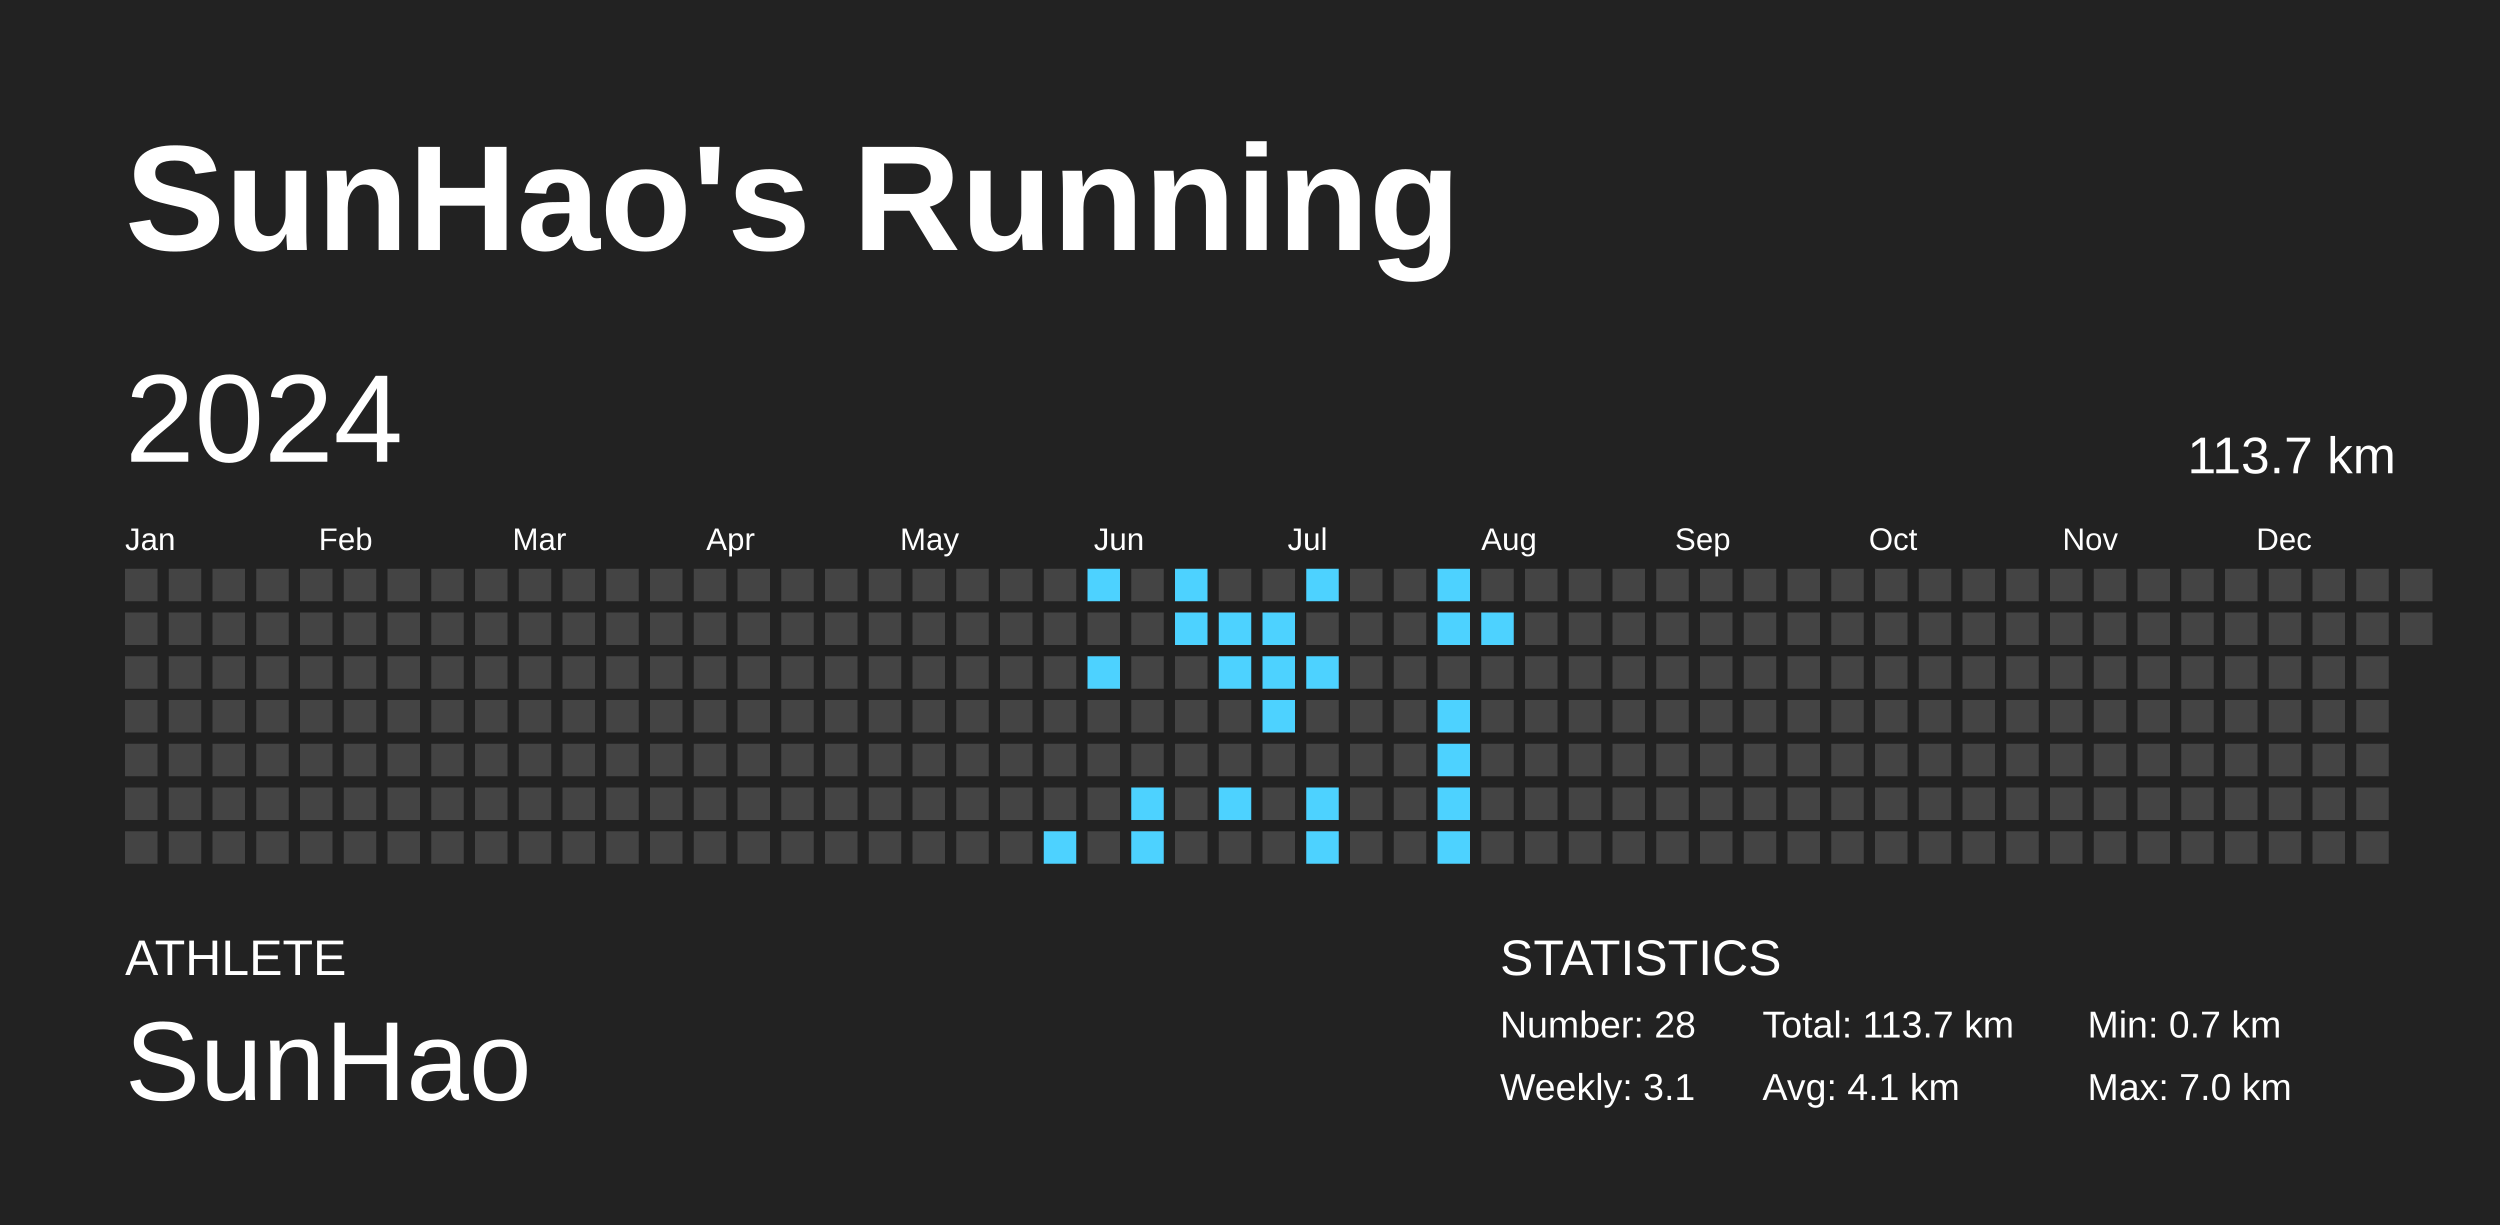
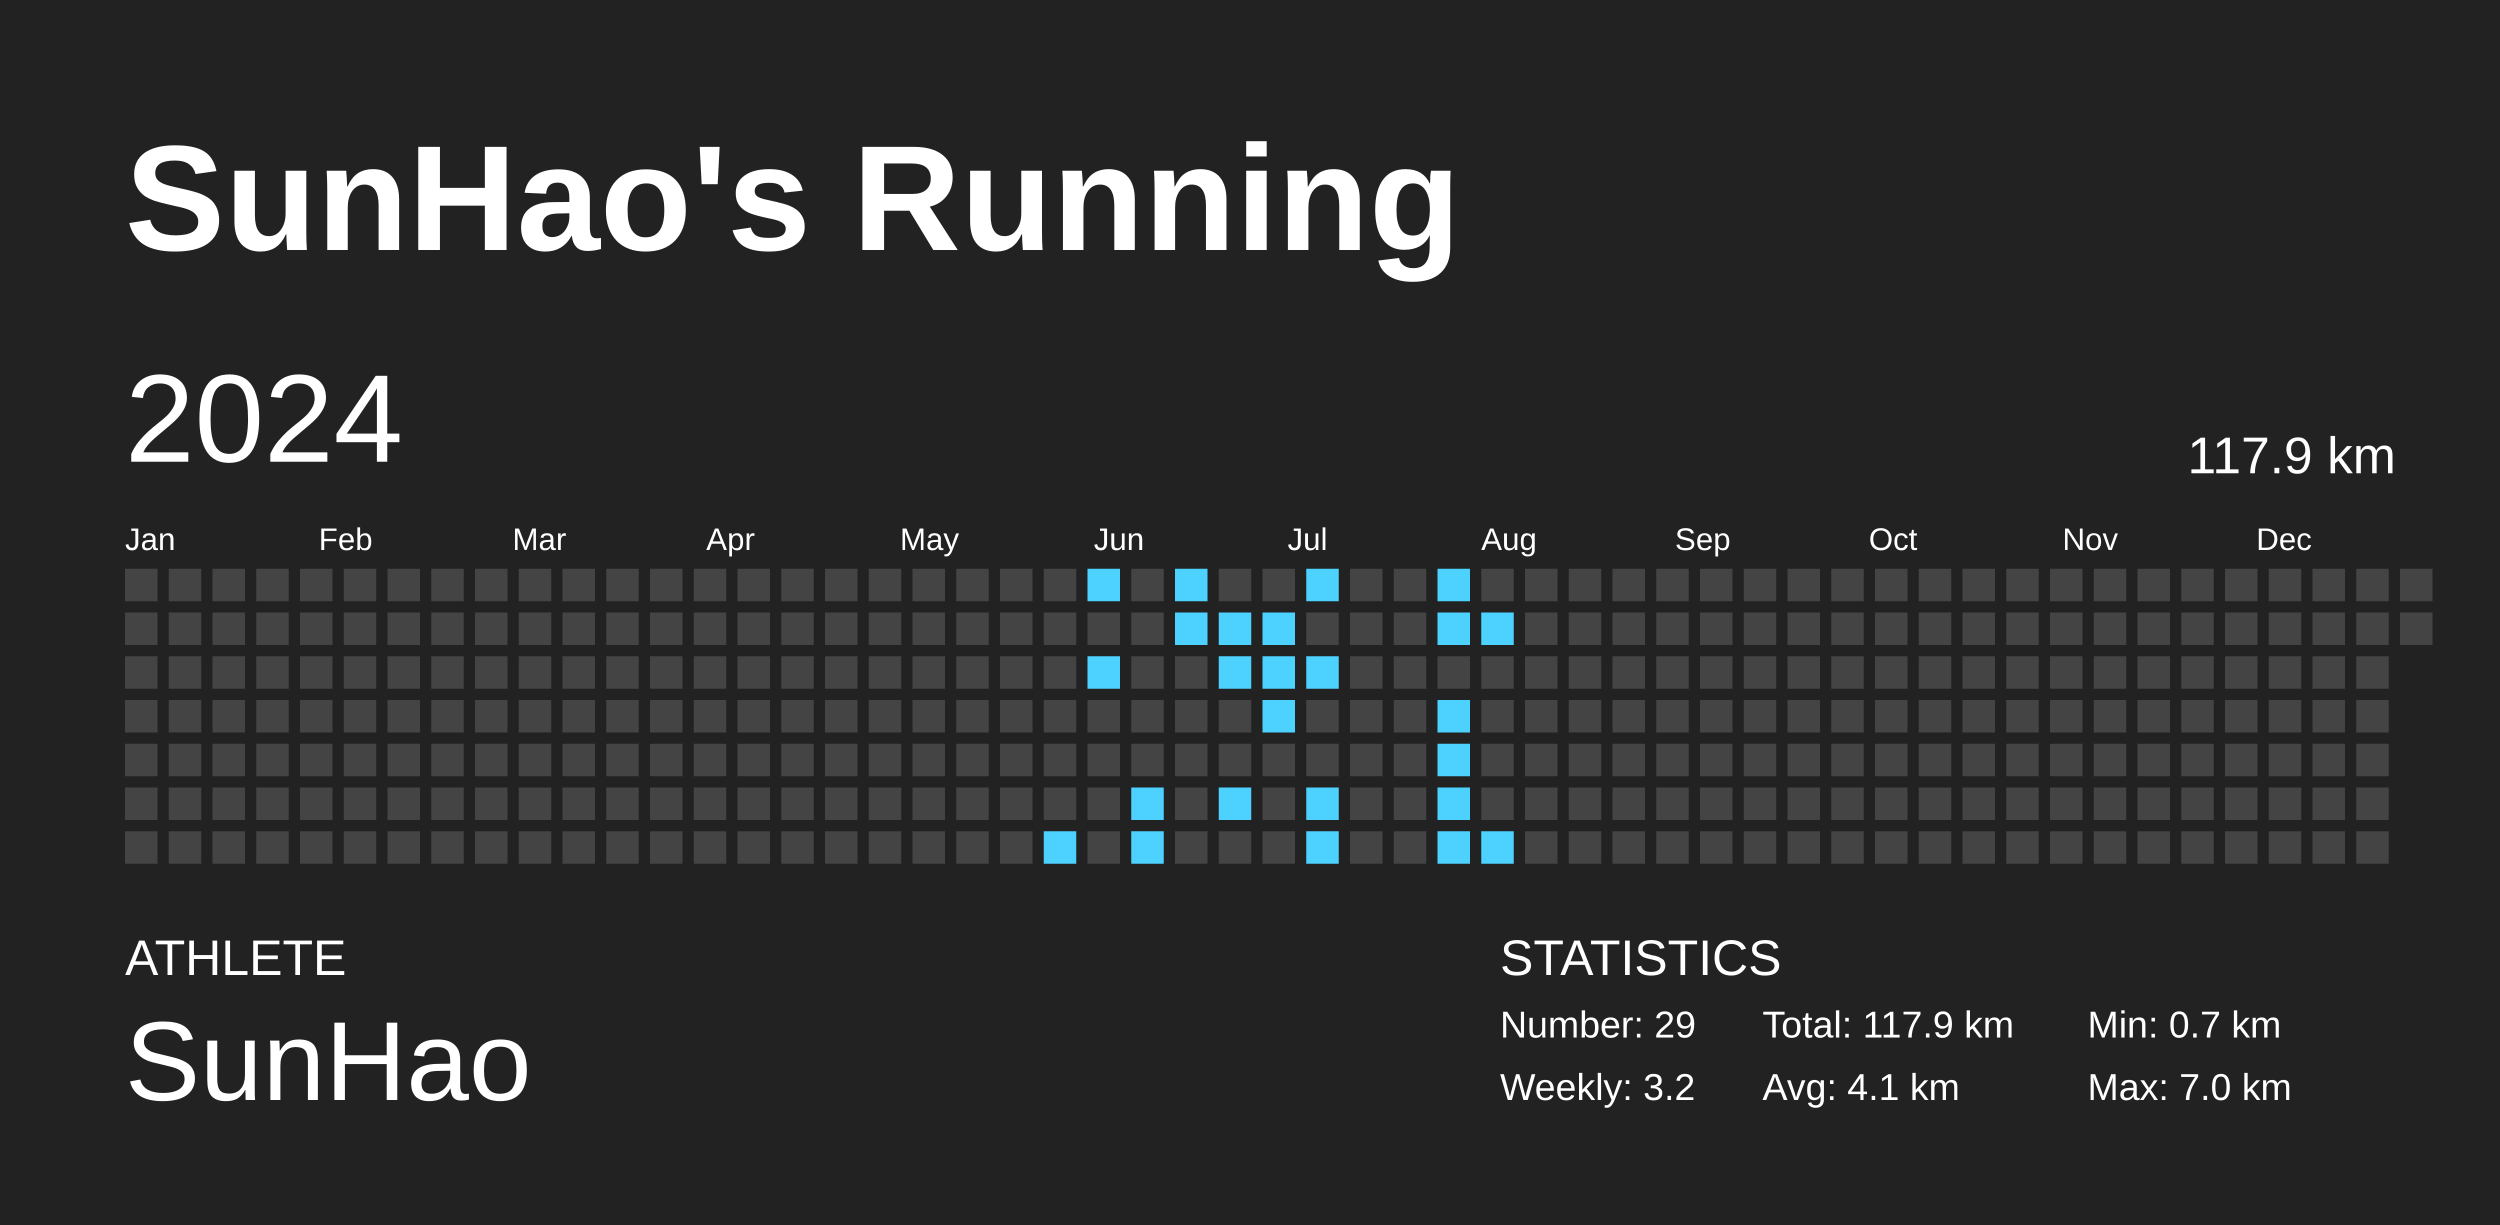
<svg xmlns="http://www.w3.org/2000/svg" baseProfile="full" height="98mm" version="1.1" viewBox="0,0,200,98" width="200mm">
  <defs />
  <rect fill="#222222" height="98" width="200" x="0" y="0" />
  <text fill="#FFFFFF" style="font-size:12px; font-family:Arial; font-weight:bold;" x="10" y="20">SunHao's Running</text>
  <text fill="#FFFFFF" style="font-size:4px; font-family:Arial" x="10" y="78">ATHLETE</text>
  <text fill="#FFFFFF" style="font-size:9px; font-family:Arial" x="10" y="88">SunHao</text>
  <text fill="#FFFFFF" style="font-size:4px; font-family:Arial" x="120" y="78">STATISTICS</text>
-   <text fill="#FFFFFF" style="font-size:3px; font-family:Arial" x="120" y="83">Number: 28</text>
-   <text fill="#FFFFFF" style="font-size:3px; font-family:Arial" x="120" y="88">Weekly: 3.1</text>
-   <text fill="#FFFFFF" style="font-size:3px; font-family:Arial" x="141" y="83">Total: 113.7 km</text>
+   <text fill="#FFFFFF" style="font-size:3px; font-family:Arial" x="120" y="83">Number: 29</text>
+   <text fill="#FFFFFF" style="font-size:3px; font-family:Arial" x="120" y="88">Weekly: 3.2</text>
+   <text fill="#FFFFFF" style="font-size:3px; font-family:Arial" x="141" y="83">Total: 117.9 km</text>
  <text fill="#FFFFFF" style="font-size:3px; font-family:Arial" x="141" y="88">Avg: 4.1 km</text>
  <text fill="#FFFFFF" style="font-size:3px; font-family:Arial" x="167" y="83">Min: 0.7 km</text>
  <text fill="#FFFFFF" style="font-size:3px; font-family:Arial" x="167" y="88">Max: 7.0 km</text>
  <text dominant-baseline="hanging" fill="#FFFFFF" style="font-size:10.0px; font-family:Arial;" x="10" y="30">2024</text>
-   <text dominant-baseline="hanging" fill="#FFFFFF" style="font-size:4.125px; font-family:Arial;" x="175" y="35">113.7 km</text>
+   <text dominant-baseline="hanging" fill="#FFFFFF" style="font-size:4.125px; font-family:Arial;" x="175" y="35">117.9 km</text>
  <text fill="#FFFFFF" style="font-size:2.5px; font-family:Arial" x="10.0" y="44">Jan</text>
  <text fill="#FFFFFF" style="font-size:2.5px; font-family:Arial" x="25.5" y="44">Feb</text>
  <text fill="#FFFFFF" style="font-size:2.5px; font-family:Arial" x="41.0" y="44">Mar</text>
  <text fill="#FFFFFF" style="font-size:2.5px; font-family:Arial" x="56.5" y="44">Apr</text>
  <text fill="#FFFFFF" style="font-size:2.5px; font-family:Arial" x="72.0" y="44">May</text>
  <text fill="#FFFFFF" style="font-size:2.5px; font-family:Arial" x="87.5" y="44">Jun</text>
  <text fill="#FFFFFF" style="font-size:2.5px; font-family:Arial" x="103.0" y="44">Jul</text>
  <text fill="#FFFFFF" style="font-size:2.5px; font-family:Arial" x="118.5" y="44">Aug</text>
  <text fill="#FFFFFF" style="font-size:2.5px; font-family:Arial" x="134.0" y="44">Sep</text>
  <text fill="#FFFFFF" style="font-size:2.5px; font-family:Arial" x="149.5" y="44">Oct</text>
  <text fill="#FFFFFF" style="font-size:2.5px; font-family:Arial" x="165.0" y="44">Nov</text>
  <text fill="#FFFFFF" style="font-size:2.5px; font-family:Arial" x="180.5" y="44">Dec</text>
  <rect fill="#444444" height="2.6" width="2.6" x="10.0" y="45.5" />
  <rect fill="#444444" height="2.6" width="2.6" x="10.0" y="49.0" />
  <rect fill="#444444" height="2.6" width="2.6" x="10.0" y="52.5" />
  <rect fill="#444444" height="2.6" width="2.6" x="10.0" y="56.0" />
  <rect fill="#444444" height="2.6" width="2.6" x="10.0" y="59.5" />
  <rect fill="#444444" height="2.6" width="2.6" x="10.0" y="63.0" />
  <rect fill="#444444" height="2.6" width="2.6" x="10.0" y="66.5" />
  <rect fill="#444444" height="2.6" width="2.6" x="13.5" y="45.5" />
  <rect fill="#444444" height="2.6" width="2.6" x="13.5" y="49.0" />
  <rect fill="#444444" height="2.6" width="2.6" x="13.5" y="52.5" />
  <rect fill="#444444" height="2.6" width="2.6" x="13.5" y="56.0" />
  <rect fill="#444444" height="2.6" width="2.6" x="13.5" y="59.5" />
  <rect fill="#444444" height="2.6" width="2.6" x="13.5" y="63.0" />
  <rect fill="#444444" height="2.6" width="2.6" x="13.5" y="66.5" />
  <rect fill="#444444" height="2.6" width="2.6" x="17.0" y="45.5" />
  <rect fill="#444444" height="2.6" width="2.6" x="17.0" y="49.0" />
  <rect fill="#444444" height="2.6" width="2.6" x="17.0" y="52.5" />
  <rect fill="#444444" height="2.6" width="2.6" x="17.0" y="56.0" />
  <rect fill="#444444" height="2.6" width="2.6" x="17.0" y="59.5" />
  <rect fill="#444444" height="2.6" width="2.6" x="17.0" y="63.0" />
  <rect fill="#444444" height="2.6" width="2.6" x="17.0" y="66.5" />
  <rect fill="#444444" height="2.6" width="2.6" x="20.5" y="45.5" />
  <rect fill="#444444" height="2.6" width="2.6" x="20.5" y="49.0" />
  <rect fill="#444444" height="2.6" width="2.6" x="20.5" y="52.5" />
  <rect fill="#444444" height="2.6" width="2.6" x="20.5" y="56.0" />
  <rect fill="#444444" height="2.6" width="2.6" x="20.5" y="59.5" />
  <rect fill="#444444" height="2.6" width="2.6" x="20.5" y="63.0" />
  <rect fill="#444444" height="2.6" width="2.6" x="20.5" y="66.5" />
  <rect fill="#444444" height="2.6" width="2.6" x="24.0" y="45.5" />
  <rect fill="#444444" height="2.6" width="2.6" x="24.0" y="49.0" />
  <rect fill="#444444" height="2.6" width="2.6" x="24.0" y="52.5" />
  <rect fill="#444444" height="2.6" width="2.6" x="24.0" y="56.0" />
  <rect fill="#444444" height="2.6" width="2.6" x="24.0" y="59.5" />
  <rect fill="#444444" height="2.6" width="2.6" x="24.0" y="63.0" />
  <rect fill="#444444" height="2.6" width="2.6" x="24.0" y="66.5" />
  <rect fill="#444444" height="2.6" width="2.6" x="27.5" y="45.5" />
  <rect fill="#444444" height="2.6" width="2.6" x="27.5" y="49.0" />
  <rect fill="#444444" height="2.6" width="2.6" x="27.5" y="52.5" />
  <rect fill="#444444" height="2.6" width="2.6" x="27.5" y="56.0" />
  <rect fill="#444444" height="2.6" width="2.6" x="27.5" y="59.5" />
  <rect fill="#444444" height="2.6" width="2.6" x="27.5" y="63.0" />
  <rect fill="#444444" height="2.6" width="2.6" x="27.5" y="66.5" />
  <rect fill="#444444" height="2.6" width="2.6" x="31.0" y="45.5" />
  <rect fill="#444444" height="2.6" width="2.6" x="31.0" y="49.0" />
  <rect fill="#444444" height="2.6" width="2.6" x="31.0" y="52.5" />
  <rect fill="#444444" height="2.6" width="2.6" x="31.0" y="56.0" />
  <rect fill="#444444" height="2.6" width="2.6" x="31.0" y="59.5" />
  <rect fill="#444444" height="2.6" width="2.6" x="31.0" y="63.0" />
  <rect fill="#444444" height="2.6" width="2.6" x="31.0" y="66.5" />
  <rect fill="#444444" height="2.6" width="2.6" x="34.5" y="45.5" />
  <rect fill="#444444" height="2.6" width="2.6" x="34.5" y="49.0" />
  <rect fill="#444444" height="2.6" width="2.6" x="34.5" y="52.5" />
  <rect fill="#444444" height="2.6" width="2.6" x="34.5" y="56.0" />
  <rect fill="#444444" height="2.6" width="2.6" x="34.5" y="59.5" />
  <rect fill="#444444" height="2.6" width="2.6" x="34.5" y="63.0" />
  <rect fill="#444444" height="2.6" width="2.6" x="34.5" y="66.5" />
  <rect fill="#444444" height="2.6" width="2.6" x="38.0" y="45.5" />
  <rect fill="#444444" height="2.6" width="2.6" x="38.0" y="49.0" />
  <rect fill="#444444" height="2.6" width="2.6" x="38.0" y="52.5" />
  <rect fill="#444444" height="2.6" width="2.6" x="38.0" y="56.0" />
  <rect fill="#444444" height="2.6" width="2.6" x="38.0" y="59.5" />
  <rect fill="#444444" height="2.6" width="2.6" x="38.0" y="63.0" />
  <rect fill="#444444" height="2.6" width="2.6" x="38.0" y="66.5" />
  <rect fill="#444444" height="2.6" width="2.6" x="41.5" y="45.5" />
  <rect fill="#444444" height="2.6" width="2.6" x="41.5" y="49.0" />
  <rect fill="#444444" height="2.6" width="2.6" x="41.5" y="52.5" />
  <rect fill="#444444" height="2.6" width="2.6" x="41.5" y="56.0" />
  <rect fill="#444444" height="2.6" width="2.6" x="41.5" y="59.5" />
  <rect fill="#444444" height="2.6" width="2.6" x="41.5" y="63.0" />
  <rect fill="#444444" height="2.6" width="2.6" x="41.5" y="66.5" />
  <rect fill="#444444" height="2.6" width="2.6" x="45.0" y="45.5" />
  <rect fill="#444444" height="2.6" width="2.6" x="45.0" y="49.0" />
  <rect fill="#444444" height="2.6" width="2.6" x="45.0" y="52.5" />
  <rect fill="#444444" height="2.6" width="2.6" x="45.0" y="56.0" />
  <rect fill="#444444" height="2.6" width="2.6" x="45.0" y="59.5" />
  <rect fill="#444444" height="2.6" width="2.6" x="45.0" y="63.0" />
  <rect fill="#444444" height="2.6" width="2.6" x="45.0" y="66.5" />
  <rect fill="#444444" height="2.6" width="2.6" x="48.5" y="45.5" />
  <rect fill="#444444" height="2.6" width="2.6" x="48.5" y="49.0" />
  <rect fill="#444444" height="2.6" width="2.6" x="48.5" y="52.5" />
  <rect fill="#444444" height="2.6" width="2.6" x="48.5" y="56.0" />
  <rect fill="#444444" height="2.6" width="2.6" x="48.5" y="59.5" />
  <rect fill="#444444" height="2.6" width="2.6" x="48.5" y="63.0" />
  <rect fill="#444444" height="2.6" width="2.6" x="48.5" y="66.5" />
  <rect fill="#444444" height="2.6" width="2.6" x="52.0" y="45.5" />
  <rect fill="#444444" height="2.6" width="2.6" x="52.0" y="49.0" />
  <rect fill="#444444" height="2.6" width="2.6" x="52.0" y="52.5" />
  <rect fill="#444444" height="2.6" width="2.6" x="52.0" y="56.0" />
  <rect fill="#444444" height="2.6" width="2.6" x="52.0" y="59.5" />
  <rect fill="#444444" height="2.6" width="2.6" x="52.0" y="63.0" />
  <rect fill="#444444" height="2.6" width="2.6" x="52.0" y="66.5" />
  <rect fill="#444444" height="2.6" width="2.6" x="55.5" y="45.5" />
  <rect fill="#444444" height="2.6" width="2.6" x="55.5" y="49.0" />
  <rect fill="#444444" height="2.6" width="2.6" x="55.5" y="52.5" />
  <rect fill="#444444" height="2.6" width="2.6" x="55.5" y="56.0" />
  <rect fill="#444444" height="2.6" width="2.6" x="55.5" y="59.5" />
  <rect fill="#444444" height="2.6" width="2.6" x="55.5" y="63.0" />
  <rect fill="#444444" height="2.6" width="2.6" x="55.5" y="66.5" />
  <rect fill="#444444" height="2.6" width="2.6" x="59.0" y="45.5" />
  <rect fill="#444444" height="2.6" width="2.6" x="59.0" y="49.0" />
  <rect fill="#444444" height="2.6" width="2.6" x="59.0" y="52.5" />
  <rect fill="#444444" height="2.6" width="2.6" x="59.0" y="56.0" />
  <rect fill="#444444" height="2.6" width="2.6" x="59.0" y="59.5" />
  <rect fill="#444444" height="2.6" width="2.6" x="59.0" y="63.0" />
  <rect fill="#444444" height="2.6" width="2.6" x="59.0" y="66.5" />
  <rect fill="#444444" height="2.6" width="2.6" x="62.5" y="45.5" />
  <rect fill="#444444" height="2.6" width="2.6" x="62.5" y="49.0" />
  <rect fill="#444444" height="2.6" width="2.6" x="62.5" y="52.5" />
  <rect fill="#444444" height="2.6" width="2.6" x="62.5" y="56.0" />
  <rect fill="#444444" height="2.6" width="2.6" x="62.5" y="59.5" />
  <rect fill="#444444" height="2.6" width="2.6" x="62.5" y="63.0" />
  <rect fill="#444444" height="2.6" width="2.6" x="62.5" y="66.5" />
  <rect fill="#444444" height="2.6" width="2.6" x="66.0" y="45.5" />
  <rect fill="#444444" height="2.6" width="2.6" x="66.0" y="49.0" />
  <rect fill="#444444" height="2.6" width="2.6" x="66.0" y="52.5" />
  <rect fill="#444444" height="2.6" width="2.6" x="66.0" y="56.0" />
  <rect fill="#444444" height="2.6" width="2.6" x="66.0" y="59.5" />
  <rect fill="#444444" height="2.6" width="2.6" x="66.0" y="63.0" />
  <rect fill="#444444" height="2.6" width="2.6" x="66.0" y="66.5" />
  <rect fill="#444444" height="2.6" width="2.6" x="69.5" y="45.5" />
  <rect fill="#444444" height="2.6" width="2.6" x="69.5" y="49.0" />
  <rect fill="#444444" height="2.6" width="2.6" x="69.5" y="52.5" />
  <rect fill="#444444" height="2.6" width="2.6" x="69.5" y="56.0" />
  <rect fill="#444444" height="2.6" width="2.6" x="69.5" y="59.5" />
  <rect fill="#444444" height="2.6" width="2.6" x="69.5" y="63.0" />
  <rect fill="#444444" height="2.6" width="2.6" x="69.5" y="66.5" />
  <rect fill="#444444" height="2.6" width="2.6" x="73.0" y="45.5" />
  <rect fill="#444444" height="2.6" width="2.6" x="73.0" y="49.0" />
  <rect fill="#444444" height="2.6" width="2.6" x="73.0" y="52.5" />
  <rect fill="#444444" height="2.6" width="2.6" x="73.0" y="56.0" />
  <rect fill="#444444" height="2.6" width="2.6" x="73.0" y="59.5" />
  <rect fill="#444444" height="2.6" width="2.6" x="73.0" y="63.0" />
  <rect fill="#444444" height="2.6" width="2.6" x="73.0" y="66.5" />
  <rect fill="#444444" height="2.6" width="2.6" x="76.5" y="45.5" />
  <rect fill="#444444" height="2.6" width="2.6" x="76.5" y="49.0" />
  <rect fill="#444444" height="2.6" width="2.6" x="76.5" y="52.5" />
  <rect fill="#444444" height="2.6" width="2.6" x="76.5" y="56.0" />
  <rect fill="#444444" height="2.6" width="2.6" x="76.5" y="59.5" />
  <rect fill="#444444" height="2.6" width="2.6" x="76.5" y="63.0" />
  <rect fill="#444444" height="2.6" width="2.6" x="76.5" y="66.5" />
  <rect fill="#444444" height="2.6" width="2.6" x="80.0" y="45.5" />
  <rect fill="#444444" height="2.6" width="2.6" x="80.0" y="49.0" />
  <rect fill="#444444" height="2.6" width="2.6" x="80.0" y="52.5" />
  <rect fill="#444444" height="2.6" width="2.6" x="80.0" y="56.0" />
  <rect fill="#444444" height="2.6" width="2.6" x="80.0" y="59.5" />
  <rect fill="#444444" height="2.6" width="2.6" x="80.0" y="63.0" />
  <rect fill="#444444" height="2.6" width="2.6" x="80.0" y="66.5" />
  <rect fill="#444444" height="2.6" width="2.6" x="83.5" y="45.5" />
  <rect fill="#444444" height="2.6" width="2.6" x="83.5" y="49.0" />
  <rect fill="#444444" height="2.6" width="2.6" x="83.5" y="52.5" />
  <rect fill="#444444" height="2.6" width="2.6" x="83.5" y="56.0" />
  <rect fill="#444444" height="2.6" width="2.6" x="83.5" y="59.5" />
  <rect fill="#444444" height="2.6" width="2.6" x="83.5" y="63.0" />
  <rect fill="#4dd2ff" height="2.6" width="2.6" x="83.5" y="66.5" />
  <rect fill="#4dd2ff" height="2.6" width="2.6" x="87.0" y="45.5" />
  <rect fill="#444444" height="2.6" width="2.6" x="87.0" y="49.0" />
  <rect fill="#4dd2ff" height="2.6" width="2.6" x="87.0" y="52.5" />
  <rect fill="#444444" height="2.6" width="2.6" x="87.0" y="56.0" />
  <rect fill="#444444" height="2.6" width="2.6" x="87.0" y="59.5" />
  <rect fill="#444444" height="2.6" width="2.6" x="87.0" y="63.0" />
  <rect fill="#444444" height="2.6" width="2.6" x="87.0" y="66.5" />
  <rect fill="#444444" height="2.6" width="2.6" x="90.5" y="45.5" />
  <rect fill="#444444" height="2.6" width="2.6" x="90.5" y="49.0" />
  <rect fill="#444444" height="2.6" width="2.6" x="90.5" y="52.5" />
  <rect fill="#444444" height="2.6" width="2.6" x="90.5" y="56.0" />
  <rect fill="#444444" height="2.6" width="2.6" x="90.5" y="59.5" />
  <rect fill="#4dd2ff" height="2.6" width="2.6" x="90.5" y="63.0" />
  <rect fill="#4dd2ff" height="2.6" width="2.6" x="90.5" y="66.5" />
  <rect fill="#4dd2ff" height="2.6" width="2.6" x="94.0" y="45.5" />
  <rect fill="#4dd2ff" height="2.6" width="2.6" x="94.0" y="49.0" />
  <rect fill="#444444" height="2.6" width="2.6" x="94.0" y="52.5" />
  <rect fill="#444444" height="2.6" width="2.6" x="94.0" y="56.0" />
  <rect fill="#444444" height="2.6" width="2.6" x="94.0" y="59.5" />
  <rect fill="#444444" height="2.6" width="2.6" x="94.0" y="63.0" />
  <rect fill="#444444" height="2.6" width="2.6" x="94.0" y="66.5" />
  <rect fill="#444444" height="2.6" width="2.6" x="97.5" y="45.5" />
  <rect fill="#4dd2ff" height="2.6" width="2.6" x="97.5" y="49.0" />
  <rect fill="#4dd2ff" height="2.6" width="2.6" x="97.5" y="52.5" />
  <rect fill="#444444" height="2.6" width="2.6" x="97.5" y="56.0" />
  <rect fill="#444444" height="2.6" width="2.6" x="97.5" y="59.5" />
  <rect fill="#4dd2ff" height="2.6" width="2.6" x="97.5" y="63.0" />
  <rect fill="#444444" height="2.6" width="2.6" x="97.5" y="66.5" />
  <rect fill="#444444" height="2.6" width="2.6" x="101.0" y="45.5" />
  <rect fill="#4dd2ff" height="2.6" width="2.6" x="101.0" y="49.0" />
  <rect fill="#4dd2ff" height="2.6" width="2.6" x="101.0" y="52.5" />
  <rect fill="#4dd2ff" height="2.6" width="2.6" x="101.0" y="56.0" />
  <rect fill="#444444" height="2.6" width="2.6" x="101.0" y="59.5" />
  <rect fill="#444444" height="2.6" width="2.6" x="101.0" y="63.0" />
  <rect fill="#444444" height="2.6" width="2.6" x="101.0" y="66.5" />
  <rect fill="#4dd2ff" height="2.6" width="2.6" x="104.5" y="45.5" />
  <rect fill="#444444" height="2.6" width="2.6" x="104.5" y="49.0" />
  <rect fill="#4dd2ff" height="2.6" width="2.6" x="104.5" y="52.5" />
  <rect fill="#444444" height="2.6" width="2.6" x="104.5" y="56.0" />
  <rect fill="#444444" height="2.6" width="2.6" x="104.5" y="59.5" />
  <rect fill="#4dd2ff" height="2.6" width="2.6" x="104.5" y="63.0" />
  <rect fill="#4dd2ff" height="2.6" width="2.6" x="104.5" y="66.5" />
  <rect fill="#444444" height="2.6" width="2.6" x="108.0" y="45.5" />
  <rect fill="#444444" height="2.6" width="2.6" x="108.0" y="49.0" />
  <rect fill="#444444" height="2.6" width="2.6" x="108.0" y="52.5" />
  <rect fill="#444444" height="2.6" width="2.6" x="108.0" y="56.0" />
  <rect fill="#444444" height="2.6" width="2.6" x="108.0" y="59.5" />
  <rect fill="#444444" height="2.6" width="2.6" x="108.0" y="63.0" />
  <rect fill="#444444" height="2.6" width="2.6" x="108.0" y="66.5" />
  <rect fill="#444444" height="2.6" width="2.6" x="111.5" y="45.5" />
  <rect fill="#444444" height="2.6" width="2.6" x="111.5" y="49.0" />
  <rect fill="#444444" height="2.6" width="2.6" x="111.5" y="52.5" />
  <rect fill="#444444" height="2.6" width="2.6" x="111.5" y="56.0" />
  <rect fill="#444444" height="2.6" width="2.6" x="111.5" y="59.5" />
  <rect fill="#444444" height="2.6" width="2.6" x="111.5" y="63.0" />
  <rect fill="#444444" height="2.6" width="2.6" x="111.5" y="66.5" />
  <rect fill="#4dd2ff" height="2.6" width="2.6" x="115.0" y="45.5" />
  <rect fill="#4dd2ff" height="2.6" width="2.6" x="115.0" y="49.0" />
  <rect fill="#444444" height="2.6" width="2.6" x="115.0" y="52.5" />
  <rect fill="#4dd2ff" height="2.6" width="2.6" x="115.0" y="56.0" />
  <rect fill="#4dd2ff" height="2.6" width="2.6" x="115.0" y="59.5" />
  <rect fill="#4dd2ff" height="2.6" width="2.6" x="115.0" y="63.0" />
  <rect fill="#4dd2ff" height="2.6" width="2.6" x="115.0" y="66.5" />
  <rect fill="#444444" height="2.6" width="2.6" x="118.5" y="45.5" />
  <rect fill="#4dd2ff" height="2.6" width="2.6" x="118.5" y="49.0" />
  <rect fill="#444444" height="2.6" width="2.6" x="118.5" y="52.5" />
  <rect fill="#444444" height="2.6" width="2.6" x="118.5" y="56.0" />
  <rect fill="#444444" height="2.6" width="2.6" x="118.5" y="59.5" />
  <rect fill="#444444" height="2.6" width="2.6" x="118.5" y="63.0" />
-   <rect fill="#444444" height="2.6" width="2.6" x="118.5" y="66.5" />
+   <rect fill="#4dd2ff" height="2.6" width="2.6" x="118.5" y="66.5" />
  <rect fill="#444444" height="2.6" width="2.6" x="122.0" y="45.5" />
  <rect fill="#444444" height="2.6" width="2.6" x="122.0" y="49.0" />
  <rect fill="#444444" height="2.6" width="2.6" x="122.0" y="52.5" />
  <rect fill="#444444" height="2.6" width="2.6" x="122.0" y="56.0" />
  <rect fill="#444444" height="2.6" width="2.6" x="122.0" y="59.5" />
  <rect fill="#444444" height="2.6" width="2.6" x="122.0" y="63.0" />
  <rect fill="#444444" height="2.6" width="2.6" x="122.0" y="66.5" />
  <rect fill="#444444" height="2.6" width="2.6" x="125.5" y="45.5" />
  <rect fill="#444444" height="2.6" width="2.6" x="125.5" y="49.0" />
  <rect fill="#444444" height="2.6" width="2.6" x="125.5" y="52.5" />
  <rect fill="#444444" height="2.6" width="2.6" x="125.5" y="56.0" />
  <rect fill="#444444" height="2.6" width="2.6" x="125.5" y="59.5" />
  <rect fill="#444444" height="2.6" width="2.6" x="125.5" y="63.0" />
  <rect fill="#444444" height="2.6" width="2.6" x="125.5" y="66.5" />
  <rect fill="#444444" height="2.6" width="2.6" x="129.0" y="45.5" />
  <rect fill="#444444" height="2.6" width="2.6" x="129.0" y="49.0" />
  <rect fill="#444444" height="2.6" width="2.6" x="129.0" y="52.5" />
  <rect fill="#444444" height="2.6" width="2.6" x="129.0" y="56.0" />
  <rect fill="#444444" height="2.6" width="2.6" x="129.0" y="59.5" />
  <rect fill="#444444" height="2.6" width="2.6" x="129.0" y="63.0" />
  <rect fill="#444444" height="2.6" width="2.6" x="129.0" y="66.5" />
  <rect fill="#444444" height="2.6" width="2.6" x="132.5" y="45.5" />
  <rect fill="#444444" height="2.6" width="2.6" x="132.5" y="49.0" />
  <rect fill="#444444" height="2.6" width="2.6" x="132.5" y="52.5" />
  <rect fill="#444444" height="2.6" width="2.6" x="132.5" y="56.0" />
  <rect fill="#444444" height="2.6" width="2.6" x="132.5" y="59.5" />
  <rect fill="#444444" height="2.6" width="2.6" x="132.5" y="63.0" />
  <rect fill="#444444" height="2.6" width="2.6" x="132.5" y="66.5" />
  <rect fill="#444444" height="2.6" width="2.6" x="136.0" y="45.5" />
  <rect fill="#444444" height="2.6" width="2.6" x="136.0" y="49.0" />
  <rect fill="#444444" height="2.6" width="2.6" x="136.0" y="52.5" />
  <rect fill="#444444" height="2.6" width="2.6" x="136.0" y="56.0" />
  <rect fill="#444444" height="2.6" width="2.6" x="136.0" y="59.5" />
  <rect fill="#444444" height="2.6" width="2.6" x="136.0" y="63.0" />
  <rect fill="#444444" height="2.6" width="2.6" x="136.0" y="66.5" />
  <rect fill="#444444" height="2.6" width="2.6" x="139.5" y="45.5" />
  <rect fill="#444444" height="2.6" width="2.6" x="139.5" y="49.0" />
  <rect fill="#444444" height="2.6" width="2.6" x="139.5" y="52.5" />
  <rect fill="#444444" height="2.6" width="2.6" x="139.5" y="56.0" />
  <rect fill="#444444" height="2.6" width="2.6" x="139.5" y="59.5" />
  <rect fill="#444444" height="2.6" width="2.6" x="139.5" y="63.0" />
  <rect fill="#444444" height="2.6" width="2.6" x="139.5" y="66.5" />
  <rect fill="#444444" height="2.6" width="2.6" x="143.0" y="45.5" />
  <rect fill="#444444" height="2.6" width="2.6" x="143.0" y="49.0" />
  <rect fill="#444444" height="2.6" width="2.6" x="143.0" y="52.5" />
  <rect fill="#444444" height="2.6" width="2.6" x="143.0" y="56.0" />
  <rect fill="#444444" height="2.6" width="2.6" x="143.0" y="59.5" />
  <rect fill="#444444" height="2.6" width="2.6" x="143.0" y="63.0" />
  <rect fill="#444444" height="2.6" width="2.6" x="143.0" y="66.5" />
  <rect fill="#444444" height="2.6" width="2.6" x="146.5" y="45.5" />
  <rect fill="#444444" height="2.6" width="2.6" x="146.5" y="49.0" />
  <rect fill="#444444" height="2.6" width="2.6" x="146.5" y="52.5" />
  <rect fill="#444444" height="2.6" width="2.6" x="146.5" y="56.0" />
  <rect fill="#444444" height="2.6" width="2.6" x="146.5" y="59.5" />
  <rect fill="#444444" height="2.6" width="2.6" x="146.5" y="63.0" />
  <rect fill="#444444" height="2.6" width="2.6" x="146.5" y="66.5" />
  <rect fill="#444444" height="2.6" width="2.6" x="150.0" y="45.5" />
  <rect fill="#444444" height="2.6" width="2.6" x="150.0" y="49.0" />
  <rect fill="#444444" height="2.6" width="2.6" x="150.0" y="52.5" />
  <rect fill="#444444" height="2.6" width="2.6" x="150.0" y="56.0" />
  <rect fill="#444444" height="2.6" width="2.6" x="150.0" y="59.5" />
  <rect fill="#444444" height="2.6" width="2.6" x="150.0" y="63.0" />
  <rect fill="#444444" height="2.6" width="2.6" x="150.0" y="66.5" />
  <rect fill="#444444" height="2.6" width="2.6" x="153.5" y="45.5" />
  <rect fill="#444444" height="2.6" width="2.6" x="153.5" y="49.0" />
  <rect fill="#444444" height="2.6" width="2.6" x="153.5" y="52.5" />
  <rect fill="#444444" height="2.6" width="2.6" x="153.5" y="56.0" />
  <rect fill="#444444" height="2.6" width="2.6" x="153.5" y="59.5" />
  <rect fill="#444444" height="2.6" width="2.6" x="153.5" y="63.0" />
  <rect fill="#444444" height="2.6" width="2.6" x="153.5" y="66.5" />
  <rect fill="#444444" height="2.6" width="2.6" x="157.0" y="45.5" />
  <rect fill="#444444" height="2.6" width="2.6" x="157.0" y="49.0" />
  <rect fill="#444444" height="2.6" width="2.6" x="157.0" y="52.5" />
  <rect fill="#444444" height="2.6" width="2.6" x="157.0" y="56.0" />
  <rect fill="#444444" height="2.6" width="2.6" x="157.0" y="59.5" />
  <rect fill="#444444" height="2.6" width="2.6" x="157.0" y="63.0" />
  <rect fill="#444444" height="2.6" width="2.6" x="157.0" y="66.5" />
  <rect fill="#444444" height="2.6" width="2.6" x="160.5" y="45.5" />
  <rect fill="#444444" height="2.6" width="2.6" x="160.5" y="49.0" />
  <rect fill="#444444" height="2.6" width="2.6" x="160.5" y="52.5" />
  <rect fill="#444444" height="2.6" width="2.6" x="160.5" y="56.0" />
  <rect fill="#444444" height="2.6" width="2.6" x="160.5" y="59.5" />
  <rect fill="#444444" height="2.6" width="2.6" x="160.5" y="63.0" />
  <rect fill="#444444" height="2.6" width="2.6" x="160.5" y="66.5" />
  <rect fill="#444444" height="2.6" width="2.6" x="164.0" y="45.5" />
  <rect fill="#444444" height="2.6" width="2.6" x="164.0" y="49.0" />
  <rect fill="#444444" height="2.6" width="2.6" x="164.0" y="52.5" />
  <rect fill="#444444" height="2.6" width="2.6" x="164.0" y="56.0" />
  <rect fill="#444444" height="2.6" width="2.6" x="164.0" y="59.5" />
  <rect fill="#444444" height="2.6" width="2.6" x="164.0" y="63.0" />
  <rect fill="#444444" height="2.6" width="2.6" x="164.0" y="66.5" />
  <rect fill="#444444" height="2.6" width="2.6" x="167.5" y="45.5" />
  <rect fill="#444444" height="2.6" width="2.6" x="167.5" y="49.0" />
  <rect fill="#444444" height="2.6" width="2.6" x="167.5" y="52.5" />
  <rect fill="#444444" height="2.6" width="2.6" x="167.5" y="56.0" />
  <rect fill="#444444" height="2.6" width="2.6" x="167.5" y="59.5" />
  <rect fill="#444444" height="2.6" width="2.6" x="167.5" y="63.0" />
  <rect fill="#444444" height="2.6" width="2.6" x="167.5" y="66.5" />
  <rect fill="#444444" height="2.6" width="2.6" x="171.0" y="45.5" />
  <rect fill="#444444" height="2.6" width="2.6" x="171.0" y="49.0" />
  <rect fill="#444444" height="2.6" width="2.6" x="171.0" y="52.5" />
  <rect fill="#444444" height="2.6" width="2.6" x="171.0" y="56.0" />
  <rect fill="#444444" height="2.6" width="2.6" x="171.0" y="59.5" />
  <rect fill="#444444" height="2.6" width="2.6" x="171.0" y="63.0" />
  <rect fill="#444444" height="2.6" width="2.6" x="171.0" y="66.5" />
  <rect fill="#444444" height="2.6" width="2.6" x="174.5" y="45.5" />
  <rect fill="#444444" height="2.6" width="2.6" x="174.5" y="49.0" />
  <rect fill="#444444" height="2.6" width="2.6" x="174.5" y="52.5" />
  <rect fill="#444444" height="2.6" width="2.6" x="174.5" y="56.0" />
  <rect fill="#444444" height="2.6" width="2.6" x="174.5" y="59.5" />
  <rect fill="#444444" height="2.6" width="2.6" x="174.5" y="63.0" />
  <rect fill="#444444" height="2.6" width="2.6" x="174.5" y="66.5" />
  <rect fill="#444444" height="2.6" width="2.6" x="178.0" y="45.5" />
  <rect fill="#444444" height="2.6" width="2.6" x="178.0" y="49.0" />
  <rect fill="#444444" height="2.6" width="2.6" x="178.0" y="52.5" />
  <rect fill="#444444" height="2.6" width="2.6" x="178.0" y="56.0" />
  <rect fill="#444444" height="2.6" width="2.6" x="178.0" y="59.5" />
  <rect fill="#444444" height="2.6" width="2.6" x="178.0" y="63.0" />
  <rect fill="#444444" height="2.6" width="2.6" x="178.0" y="66.5" />
  <rect fill="#444444" height="2.6" width="2.6" x="181.5" y="45.5" />
  <rect fill="#444444" height="2.6" width="2.6" x="181.5" y="49.0" />
  <rect fill="#444444" height="2.6" width="2.6" x="181.5" y="52.5" />
  <rect fill="#444444" height="2.6" width="2.6" x="181.5" y="56.0" />
  <rect fill="#444444" height="2.6" width="2.6" x="181.5" y="59.5" />
  <rect fill="#444444" height="2.6" width="2.6" x="181.5" y="63.0" />
  <rect fill="#444444" height="2.6" width="2.6" x="181.5" y="66.5" />
  <rect fill="#444444" height="2.6" width="2.6" x="185.0" y="45.5" />
  <rect fill="#444444" height="2.6" width="2.6" x="185.0" y="49.0" />
  <rect fill="#444444" height="2.6" width="2.6" x="185.0" y="52.5" />
  <rect fill="#444444" height="2.6" width="2.6" x="185.0" y="56.0" />
  <rect fill="#444444" height="2.6" width="2.6" x="185.0" y="59.5" />
  <rect fill="#444444" height="2.6" width="2.6" x="185.0" y="63.0" />
  <rect fill="#444444" height="2.6" width="2.6" x="185.0" y="66.5" />
  <rect fill="#444444" height="2.6" width="2.6" x="188.5" y="45.5" />
  <rect fill="#444444" height="2.6" width="2.6" x="188.5" y="49.0" />
  <rect fill="#444444" height="2.6" width="2.6" x="188.5" y="52.5" />
  <rect fill="#444444" height="2.6" width="2.6" x="188.5" y="56.0" />
  <rect fill="#444444" height="2.6" width="2.6" x="188.5" y="59.5" />
  <rect fill="#444444" height="2.6" width="2.6" x="188.5" y="63.0" />
  <rect fill="#444444" height="2.6" width="2.6" x="188.5" y="66.5" />
  <rect fill="#444444" height="2.6" width="2.6" x="192.0" y="45.5" />
  <rect fill="#444444" height="2.6" width="2.6" x="192.0" y="49.0" />
</svg>
